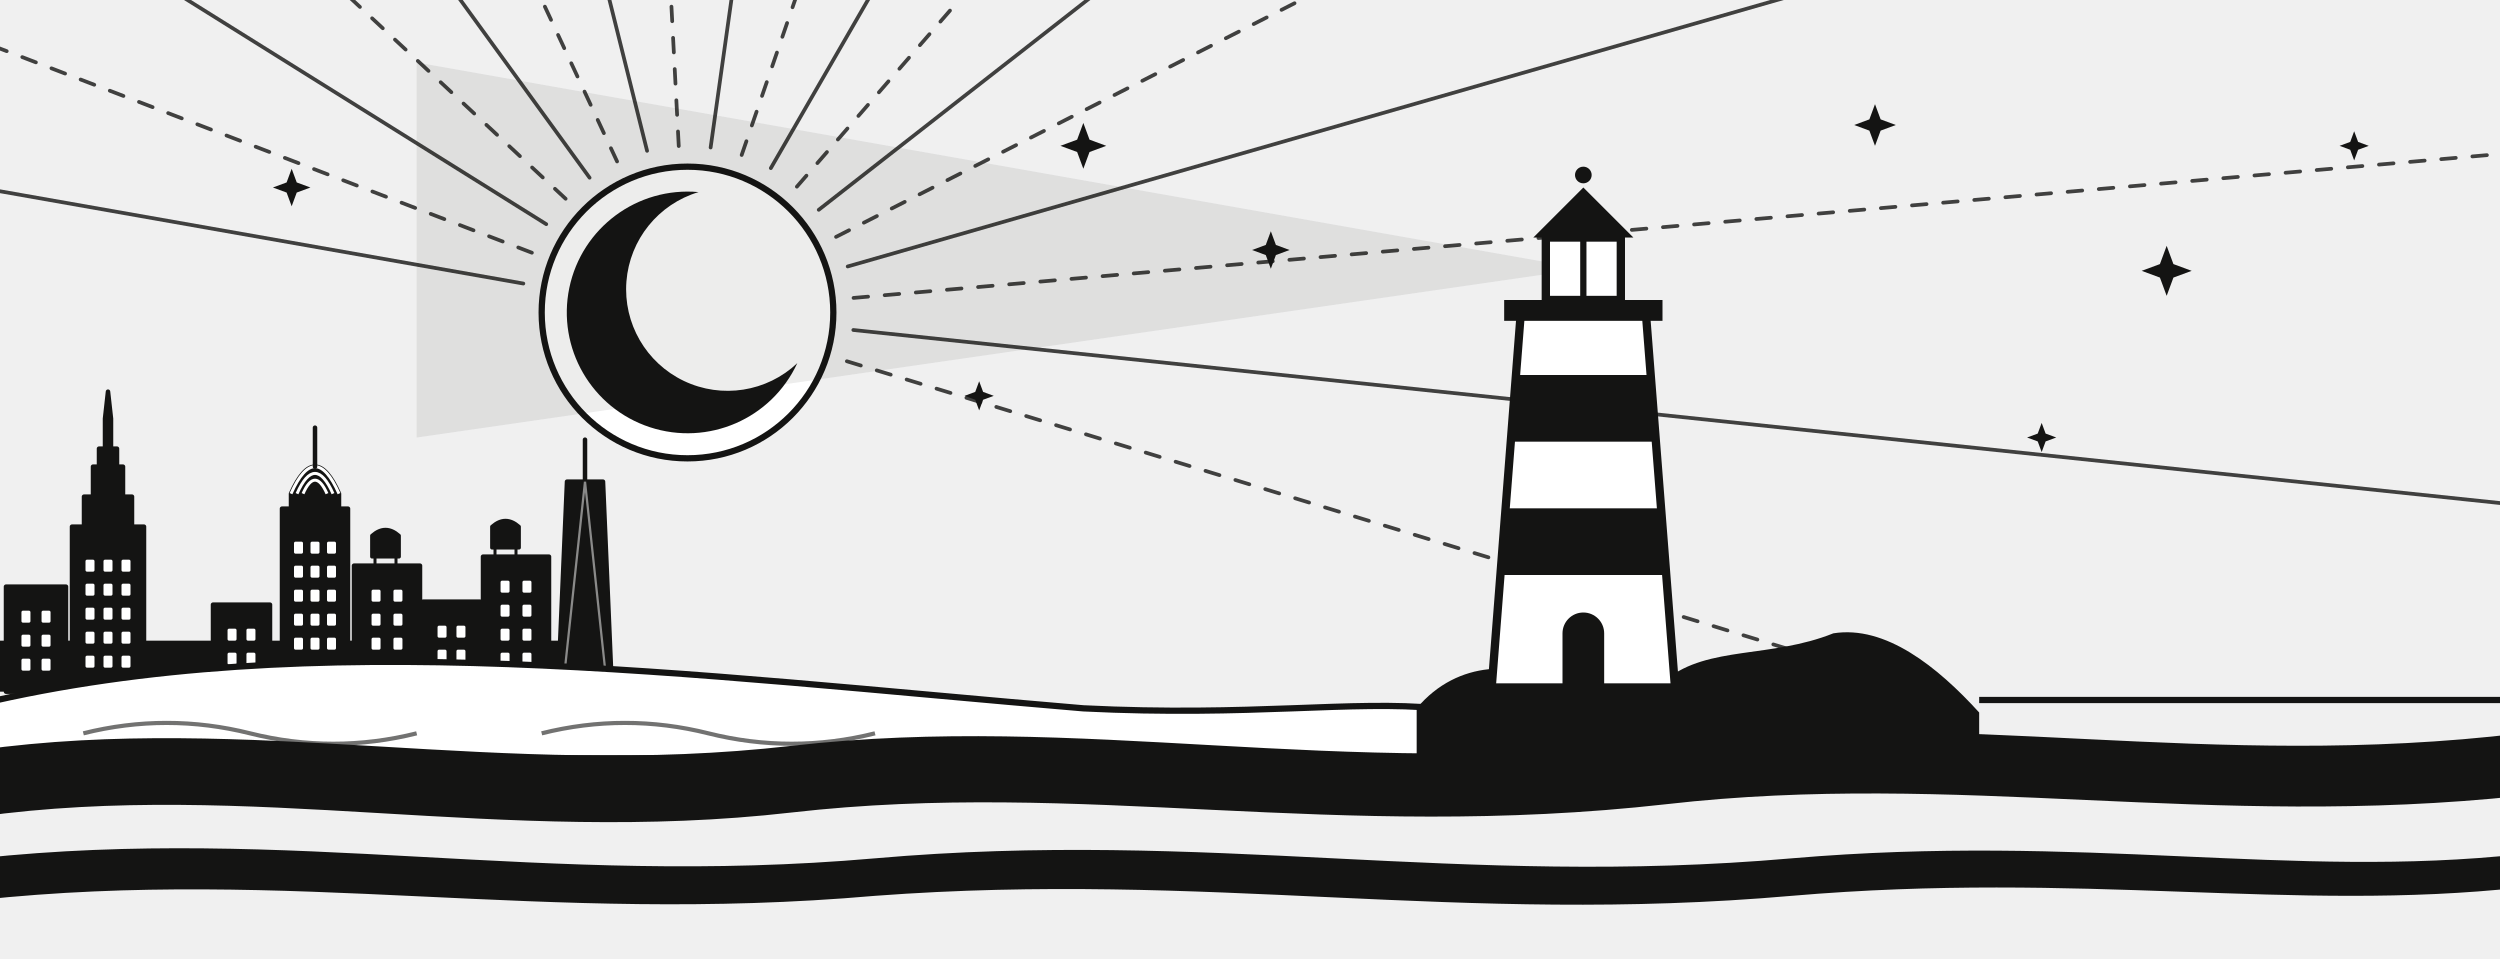
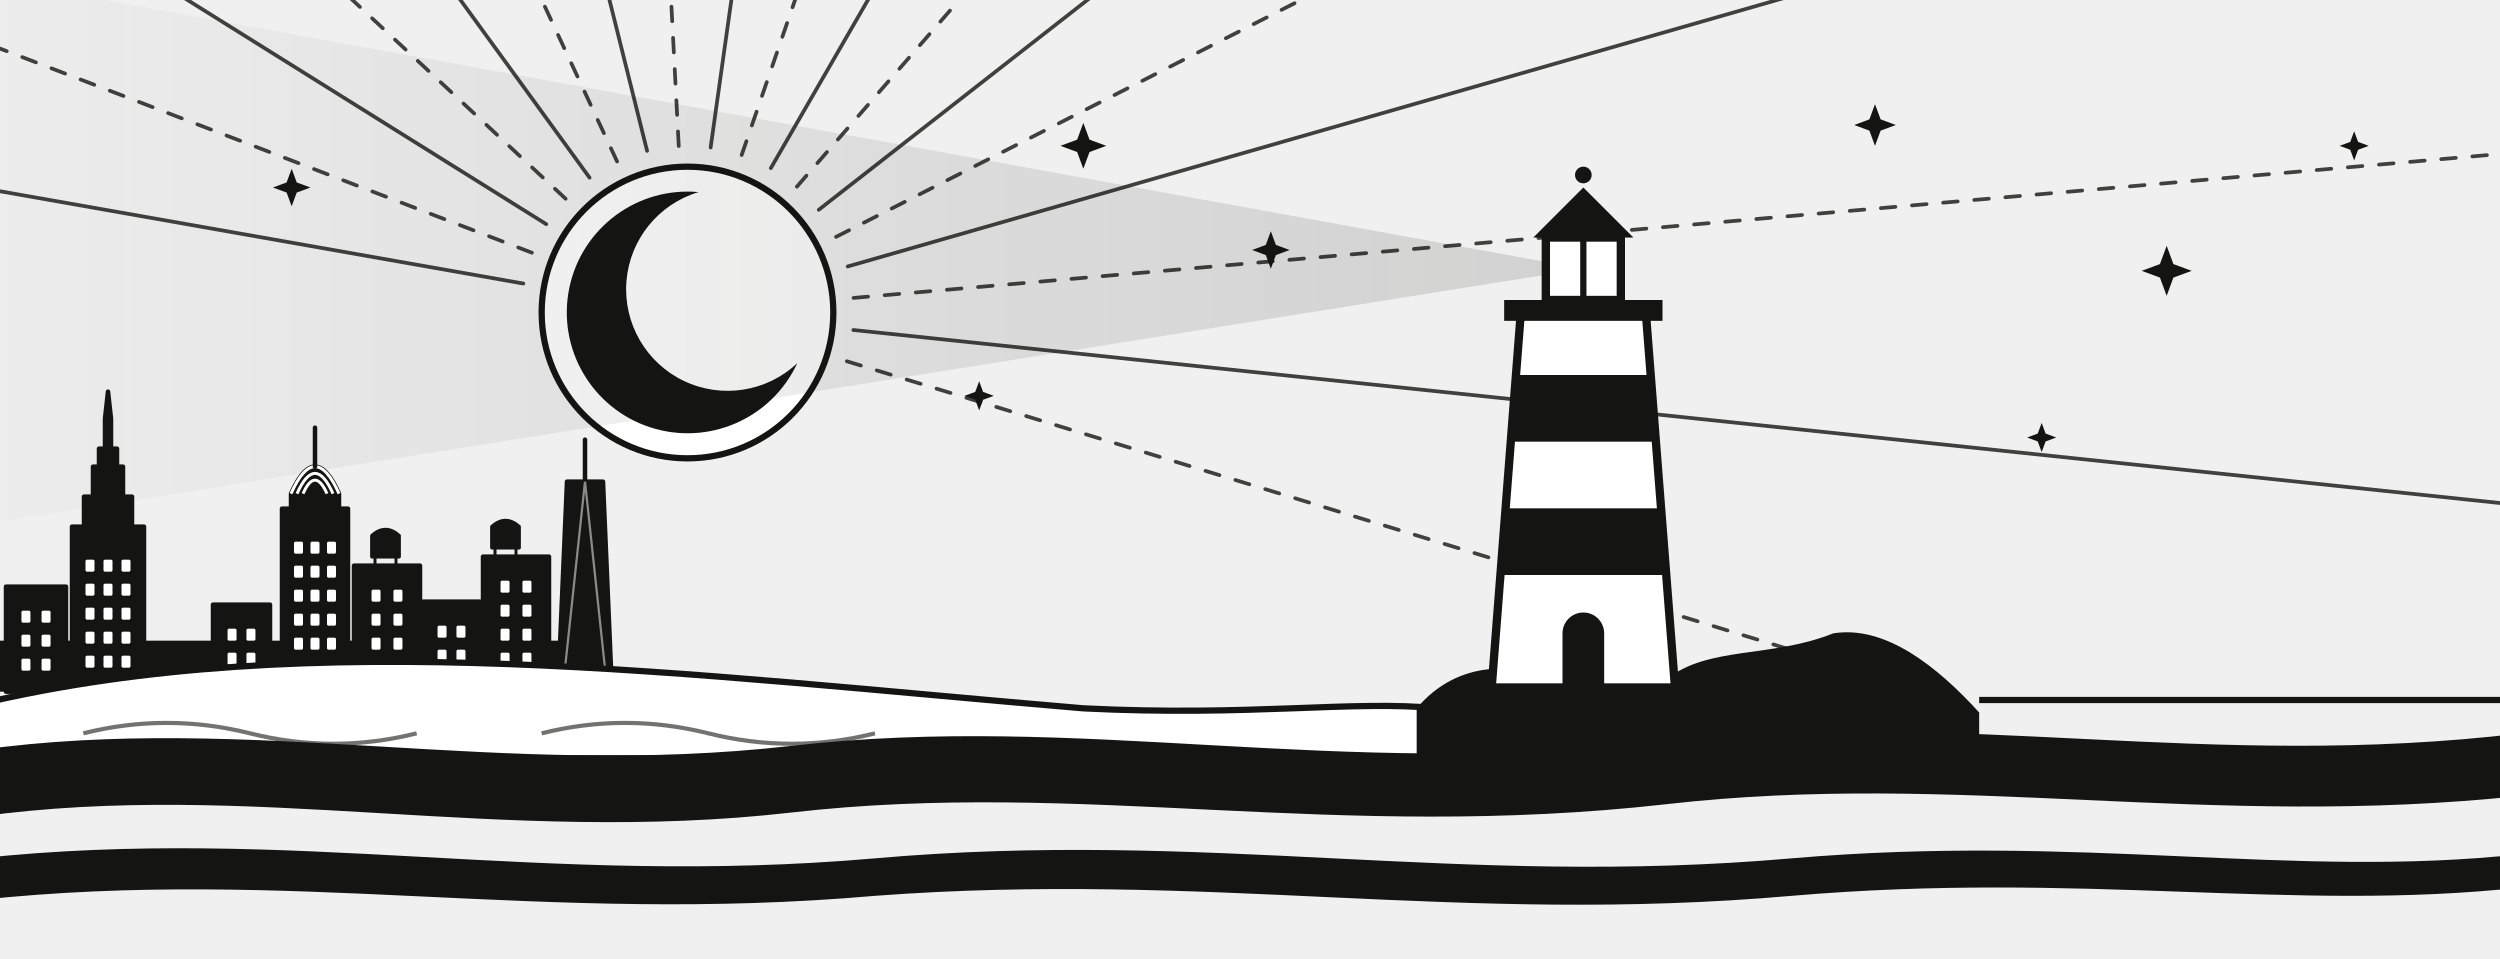
<svg xmlns="http://www.w3.org/2000/svg" role="img" aria-label="Black ink illustration of a striped lighthouse on a rocky shore under a crescent moon and stars" viewBox="0 0 1200 460" preserveAspectRatio="xMidYMax slice">
  <clipPath id="sky">
    <rect width="1200" height="335" />
  </clipPath>
  <g clip-path="url(#sky)">
    <g class="rays">
      <line x1="251.2" y1="136.1" x2="-556.3" y2="-6.3" stroke="#141413" stroke-width="1.8" stroke-linecap="round" opacity=".8" />
      <line x1="255.3" y1="121.3" x2="-510.2" y2="-172.5" stroke="#141413" stroke-width="1.8" stroke-linecap="round" stroke-dasharray="7 8" opacity=".8" />
      <line x1="262.2" y1="107.6" x2="-433.2" y2="-326.9" stroke="#141413" stroke-width="1.8" stroke-linecap="round" opacity=".8" />
      <line x1="271.5" y1="95.4" x2="-328.2" y2="-463.8" stroke="#141413" stroke-width="1.8" stroke-linecap="round" stroke-dasharray="7 8" opacity=".8" />
      <line x1="283.0" y1="85.3" x2="-199.0" y2="-578.1" stroke="#141413" stroke-width="1.8" stroke-linecap="round" opacity=".8" />
      <line x1="296.2" y1="77.5" x2="-50.4" y2="-665.7" stroke="#141413" stroke-width="1.8" stroke-linecap="round" stroke-dasharray="7 8" opacity=".8" />
      <line x1="310.6" y1="72.4" x2="112.3" y2="-723.3" stroke="#141413" stroke-width="1.8" stroke-linecap="round" opacity=".8" />
      <line x1="325.8" y1="70.1" x2="282.9" y2="-748.8" stroke="#141413" stroke-width="1.8" stroke-linecap="round" stroke-dasharray="7 8" opacity=".8" />
      <line x1="341.1" y1="70.8" x2="455.3" y2="-741.2" stroke="#141413" stroke-width="1.8" stroke-linecap="round" opacity=".8" />
      <line x1="356.0" y1="74.4" x2="623.0" y2="-701.0" stroke="#141413" stroke-width="1.8" stroke-linecap="round" stroke-dasharray="7 8" opacity=".8" />
      <line x1="370.0" y1="80.7" x2="780.0" y2="-629.4" stroke="#141413" stroke-width="1.8" stroke-linecap="round" opacity=".8" />
      <line x1="382.5" y1="89.6" x2="920.5" y2="-529.2" stroke="#141413" stroke-width="1.8" stroke-linecap="round" stroke-dasharray="7 8" opacity=".8" />
      <line x1="393.0" y1="100.7" x2="1039.2" y2="-404.1" stroke="#141413" stroke-width="1.8" stroke-linecap="round" opacity=".8" />
      <line x1="401.3" y1="113.7" x2="1131.9" y2="-258.6" stroke="#141413" stroke-width="1.8" stroke-linecap="round" stroke-dasharray="7 8" opacity=".8" />
      <line x1="406.9" y1="127.9" x2="1195.1" y2="-98.1" stroke="#141413" stroke-width="1.8" stroke-linecap="round" opacity=".8" />
      <line x1="409.7" y1="143.0" x2="1226.6" y2="71.6" stroke="#141413" stroke-width="1.8" stroke-linecap="round" stroke-dasharray="7 8" opacity=".8" />
      <line x1="409.6" y1="158.4" x2="1225.1" y2="244.1" stroke="#141413" stroke-width="1.8" stroke-linecap="round" opacity=".8" />
      <line x1="406.5" y1="173.4" x2="1190.7" y2="413.1" stroke="#141413" stroke-width="1.8" stroke-linecap="round" stroke-dasharray="7 8" opacity=".8" />
    </g>
  </g>
  <circle cx="330" cy="150" r="70" fill="#FFFFFF" stroke="#141413" stroke-width="3" />
  <path d="M363.5 102.6 A58 58 0 1 0 363.5 197.4 A48.72 48.72 0 1 1 363.5 102.6Z" fill="#141413" transform="rotate(-30 330 150)" />
  <path class="tw" style="--d:0.0s" d="M520,59 L522.97,67.03 L531,70 L522.97,72.97 L520,81 L517.03,72.97 L509,70 L517.03,67.03 Z" fill="#141413" />
  <path class="tw" style="--d:0.7s" d="M610,111 L612.43,117.57 L619,120 L612.43,122.43 L610,129 L607.57,122.43 L601,120 L607.57,117.57 Z" fill="#141413" />
  <path class="tw" style="--d:1.4s" d="M140,81 L142.43,87.57 L149,90 L142.43,92.43 L140,99 L137.57,92.43 L131,90 L137.57,87.57 Z" fill="#141413" />
  <path class="tw" style="--d:2.1s" d="M900,50 L902.7,57.3 L910,60 L902.7,62.7 L900,70 L897.3,62.7 L890,60 L897.3,57.3 Z" fill="#141413" />
  <path class="tw" style="--d:2.8s" d="M1040,118 L1043.24,126.76 L1052,130 L1043.24,133.24 L1040,142 L1036.76,133.24 L1028,130 L1036.76,126.76 Z" fill="#141413" />
  <path class="tw" style="--d:3.5s" d="M1130,63 L1131.89,68.11 L1137,70 L1131.89,71.89 L1130,77 L1128.11,71.89 L1123,70 L1128.11,68.11 Z" fill="#141413" />
  <path class="tw" style="--d:4.2s" d="M470,183 L471.89,188.11 L477,190 L471.89,191.89 L470,197 L468.11,191.89 L463,190 L468.11,188.11 Z" fill="#141413" />
  <path class="tw" style="--d:4.9s" d="M980,203 L981.89,208.11 L987,210 L981.89,211.89 L980,217 L978.11,211.89 L973,210 L978.11,208.11 Z" fill="#141413" />
-   <path class="beam" d="M760,129 L200,30 L200,210 Z" fill="#141413" opacity=".08" />
+   <defs>
+     <linearGradient id="bm" x1="1" y1="0" x2="0" y2="0">
+       <stop offset="0" stop-color="#141413" stop-opacity=".14" />
+       <stop offset=".7" stop-color="#141413" stop-opacity=".05" />
+       <stop offset="1" stop-color="#141413" stop-opacity="0" />
+     </linearGradient>
+   </defs>
+   <path class="beam" d="M760,129 L-60,-20 L-60,260 Z" fill="url(#bm)" />
  <g class="nyc" transform="translate(0 332) scale(.72) translate(0 -332)">
    <rect x="-10" y="298" width="400" height="34" fill="#141413" />
    <path d="M4,332 V262  H44 V332 Z" fill="#141413" stroke="#141413" stroke-width="3" stroke-linejoin="round" />
    <rect x="14.3" y="278.0" width="6" height="8" rx="1" fill="#FFFFFF" />
    <rect x="27.7" y="278.0" width="6" height="8" rx="1" fill="#FFFFFF" />
    <rect class="win" x="14.3" y="294.0" width="6" height="8" rx="1" fill="#FFFFFF" />
    <rect x="27.7" y="294.0" width="6" height="8" rx="1" fill="#FFFFFF" />
    <rect x="14.3" y="310.0" width="6" height="8" rx="1" fill="#FFFFFF" />
    <rect x="27.7" y="310.0" width="6" height="8" rx="1" fill="#FFFFFF" />
    <path d="M142,332 V274  H180 V332 Z" fill="#141413" stroke="#141413" stroke-width="3" stroke-linejoin="round" />
    <rect x="151.7" y="290.0" width="6" height="8" rx="1" fill="#FFFFFF" />
    <rect x="164.3" y="290.0" width="6" height="8" rx="1" fill="#FFFFFF" />
    <rect class="win" x="151.7" y="306.0" width="6" height="8" rx="1" fill="#FFFFFF" />
    <rect x="164.3" y="306.0" width="6" height="8" rx="1" fill="#FFFFFF" />
    <path d="M236,332 V248  H280 V332 Z" fill="#141413" stroke="#141413" stroke-width="3" stroke-linejoin="round" />
    <rect x="247.7" y="264.0" width="6" height="8" rx="1" fill="#FFFFFF" />
    <rect x="262.3" y="264.0" width="6" height="8" rx="1" fill="#FFFFFF" />
    <rect class="win" x="247.7" y="280.0" width="6" height="8" rx="1" fill="#FFFFFF" />
    <rect x="262.3" y="280.0" width="6" height="8" rx="1" fill="#FFFFFF" />
    <rect x="247.7" y="296.0" width="6" height="8" rx="1" fill="#FFFFFF" />
    <rect x="262.3" y="296.0" width="6" height="8" rx="1" fill="#FFFFFF" />
    <rect x="247.7" y="312.0" width="6" height="8" rx="1" fill="#FFFFFF" />
    <rect x="262.3" y="312.0" width="6" height="8" rx="1" fill="#FFFFFF" />
    <path d="M282,332 V272  H320 V332 Z" fill="#141413" stroke="#141413" stroke-width="3" stroke-linejoin="round" />
    <rect x="291.7" y="288.0" width="6" height="8" rx="1" fill="#FFFFFF" />
    <rect x="304.3" y="288.0" width="6" height="8" rx="1" fill="#FFFFFF" />
    <rect class="win" x="291.7" y="304.0" width="6" height="8" rx="1" fill="#FFFFFF" />
    <rect x="304.3" y="304.0" width="6" height="8" rx="1" fill="#FFFFFF" />
    <path d="M322,332 V242  H366 V332 Z" fill="#141413" stroke="#141413" stroke-width="3" stroke-linejoin="round" />
    <rect x="333.7" y="258.0" width="6" height="8" rx="1" fill="#FFFFFF" />
    <rect x="348.3" y="258.0" width="6" height="8" rx="1" fill="#FFFFFF" />
    <rect class="win" x="333.7" y="274.0" width="6" height="8" rx="1" fill="#FFFFFF" />
    <rect x="348.3" y="274.0" width="6" height="8" rx="1" fill="#FFFFFF" />
    <rect x="333.7" y="290.0" width="6" height="8" rx="1" fill="#FFFFFF" />
    <rect x="348.3" y="290.0" width="6" height="8" rx="1" fill="#FFFFFF" />
    <rect x="333.7" y="306.0" width="6" height="8" rx="1" fill="#FFFFFF" />
    <rect x="348.3" y="306.0" width="6" height="8" rx="1" fill="#FFFFFF" />
    <path d="M48,332 V222 H56 V202 H62 V182 H66 V170 H70 V150 L72,132 L74,150 V170 H78 V182 H82 V202 H88 V222 H96 V332 Z" fill="#141413" stroke="#141413" stroke-width="3" stroke-linejoin="round" />
    <rect x="57.0" y="244.0" width="6" height="8" rx="1" fill="#FFFFFF" />
    <rect x="69.0" y="244.0" width="6" height="8" rx="1" fill="#FFFFFF" />
    <rect x="81.0" y="244.0" width="6" height="8" rx="1" fill="#FFFFFF" />
    <rect x="57.0" y="260.0" width="6" height="8" rx="1" fill="#FFFFFF" />
    <rect x="69.0" y="260.0" width="6" height="8" rx="1" fill="#FFFFFF" />
    <rect x="81.0" y="260.0" width="6" height="8" rx="1" fill="#FFFFFF" />
    <rect x="57.0" y="276.0" width="6" height="8" rx="1" fill="#FFFFFF" />
    <rect class="win" x="69.0" y="276.0" width="6" height="8" rx="1" fill="#FFFFFF" />
    <rect x="81.0" y="276.0" width="6" height="8" rx="1" fill="#FFFFFF" />
    <rect x="57.0" y="292.0" width="6" height="8" rx="1" fill="#FFFFFF" />
    <rect x="69.0" y="292.0" width="6" height="8" rx="1" fill="#FFFFFF" />
    <rect x="81.0" y="292.0" width="6" height="8" rx="1" fill="#FFFFFF" />
    <rect x="57.0" y="308.0" width="6" height="8" rx="1" fill="#FFFFFF" />
    <rect x="69.0" y="308.0" width="6" height="8" rx="1" fill="#FFFFFF" />
    <rect class="win" x="81.0" y="308.0" width="6" height="8" rx="1" fill="#FFFFFF" />
    <path d="M188,332 V210 H194 V200 Q210,164 226,200 V210 H232 V332 Z" fill="#141413" stroke="#141413" stroke-width="3" stroke-linejoin="round" />
    <path d="M194,200 Q210,164 226,200" fill="none" stroke="#FFFFFF" stroke-width="2" />
    <path d="M198,200 Q210,173 222,200" fill="none" stroke="#FFFFFF" stroke-width="2" />
    <path d="M202,200 Q210,182 218,200" fill="none" stroke="#FFFFFF" stroke-width="2" />
    <line x1="210" y1="182" x2="210" y2="156" stroke="#141413" stroke-width="3" stroke-linecap="round" />
    <rect x="196.0" y="232.0" width="6" height="8" rx="1" fill="#FFFFFF" />
    <rect x="207.0" y="232.0" width="6" height="8" rx="1" fill="#FFFFFF" />
    <rect x="218.0" y="232.0" width="6" height="8" rx="1" fill="#FFFFFF" />
    <rect x="196.0" y="248.0" width="6" height="8" rx="1" fill="#FFFFFF" />
    <rect x="207.0" y="248.0" width="6" height="8" rx="1" fill="#FFFFFF" />
    <rect x="218.0" y="248.0" width="6" height="8" rx="1" fill="#FFFFFF" />
    <rect x="196.0" y="264.0" width="6" height="8" rx="1" fill="#FFFFFF" />
    <rect x="207.0" y="264.0" width="6" height="8" rx="1" fill="#FFFFFF" />
    <rect x="218.0" y="264.0" width="6" height="8" rx="1" fill="#FFFFFF" />
    <rect class="win" x="196.0" y="280.0" width="6" height="8" rx="1" fill="#FFFFFF" />
    <rect x="207.0" y="280.0" width="6" height="8" rx="1" fill="#FFFFFF" />
    <rect x="218.0" y="280.0" width="6" height="8" rx="1" fill="#FFFFFF" />
    <rect x="196.0" y="296.0" width="6" height="8" rx="1" fill="#FFFFFF" />
    <rect x="207.0" y="296.0" width="6" height="8" rx="1" fill="#FFFFFF" />
    <rect x="218.0" y="296.0" width="6" height="8" rx="1" fill="#FFFFFF" />
    <rect x="196.0" y="312.0" width="6" height="8" rx="1" fill="#FFFFFF" />
    <rect x="207.0" y="312.0" width="6" height="8" rx="1" fill="#FFFFFF" />
    <rect x="218.0" y="312.0" width="6" height="8" rx="1" fill="#FFFFFF" />
    <path d="M372,332 L378,192 L402,192 L408,332 Z" fill="#141413" stroke="#141413" stroke-width="3" stroke-linejoin="round" />
    <line x1="390" y1="192" x2="390" y2="164" stroke="#141413" stroke-width="3" stroke-linecap="round" />
    <path d="M390,192 L375,332 M390,192 L405,332" stroke="#FFFFFF" stroke-width="1.5" opacity=".5" />
    <path d="M250,248 v-6 M264,248 v-6" stroke="#141413" stroke-width="2" />
    <path d="M248,242 h18 v-14 q-9,-8 -18,0 Z" fill="#141413" stroke="#141413" stroke-width="2.5" stroke-linejoin="round" />
    <path d="M330,242 v-6 M344,242 v-6" stroke="#141413" stroke-width="2" />
    <path d="M328,236 h18 v-14 q-9,-8 -18,0 Z" fill="#141413" stroke="#141413" stroke-width="2.5" stroke-linejoin="round" />
  </g>
  <path d="M-10,338 C150,300 330,324 520,340 C600,344 650,336 690,340 L690,364 L-10,364 Z" fill="#FFFFFF" stroke="#141413" stroke-width="3" />
  <path d="M40,352 q40 -10 80 0 t80 0" fill="none" stroke="#141413" stroke-width="2" opacity=".6" />
  <path d="M260,352 q40 -10 80 0 t80 0" fill="none" stroke="#141413" stroke-width="2" opacity=".6" />
  <path d="M680,340 C700,316 730,318 745,328 L800,326 C820,310 850,316 880,304 C905,300 930,320 950,342 L950,364 L680,364 Z" fill="#141413" />
  <path d="M716,330 L730,150 L790,150 L804,330 Z" fill="#FFFFFF" stroke="#141413" stroke-width="4" stroke-linejoin="round" />
  <path d="M727.7,180 L792.3,180 L794.8,212 L725.2,212 Z" fill="#141413" />
  <path d="M722.7,244 L797.3,244 L799.8,276 L720.2,276 Z" fill="#141413" />
  <path d="M750,330 V304 A10 10 0 0 1 770,304 V330Z" fill="#141413" />
  <rect x="722" y="144" width="76" height="10" fill="#141413" />
  <rect x="742" y="114" width="36" height="30" fill="#FFFFFF" stroke="#141413" stroke-width="4" />
  <line x1="760" y1="114" x2="760" y2="144" stroke="#141413" stroke-width="3" />
  <path d="M736,114 L760,90 L784,114 Z" fill="#141413" />
  <circle cx="760" cy="84" r="4" fill="#141413" />
  <path d="M-10,360 C120,342 240,374 380,358 C520,342 640,374 800,356 C940,340 1060,370 1210,352 L1210,382 C1060,398 940,370 800,386 C640,404 520,374 380,390 C240,406 120,374 -10,392 Z" fill="#141413" />
  <path d="M-10,412 C140,396 260,426 420,412 C580,398 700,426 860,412 C1000,400 1100,422 1210,410 L1210,426 C1100,438 1000,418 860,430 C700,444 580,418 420,430 C260,444 140,416 -10,432 Z" fill="#141413" />
  <path d="M950,336 H1210" stroke="#141413" stroke-width="3" />
</svg>
